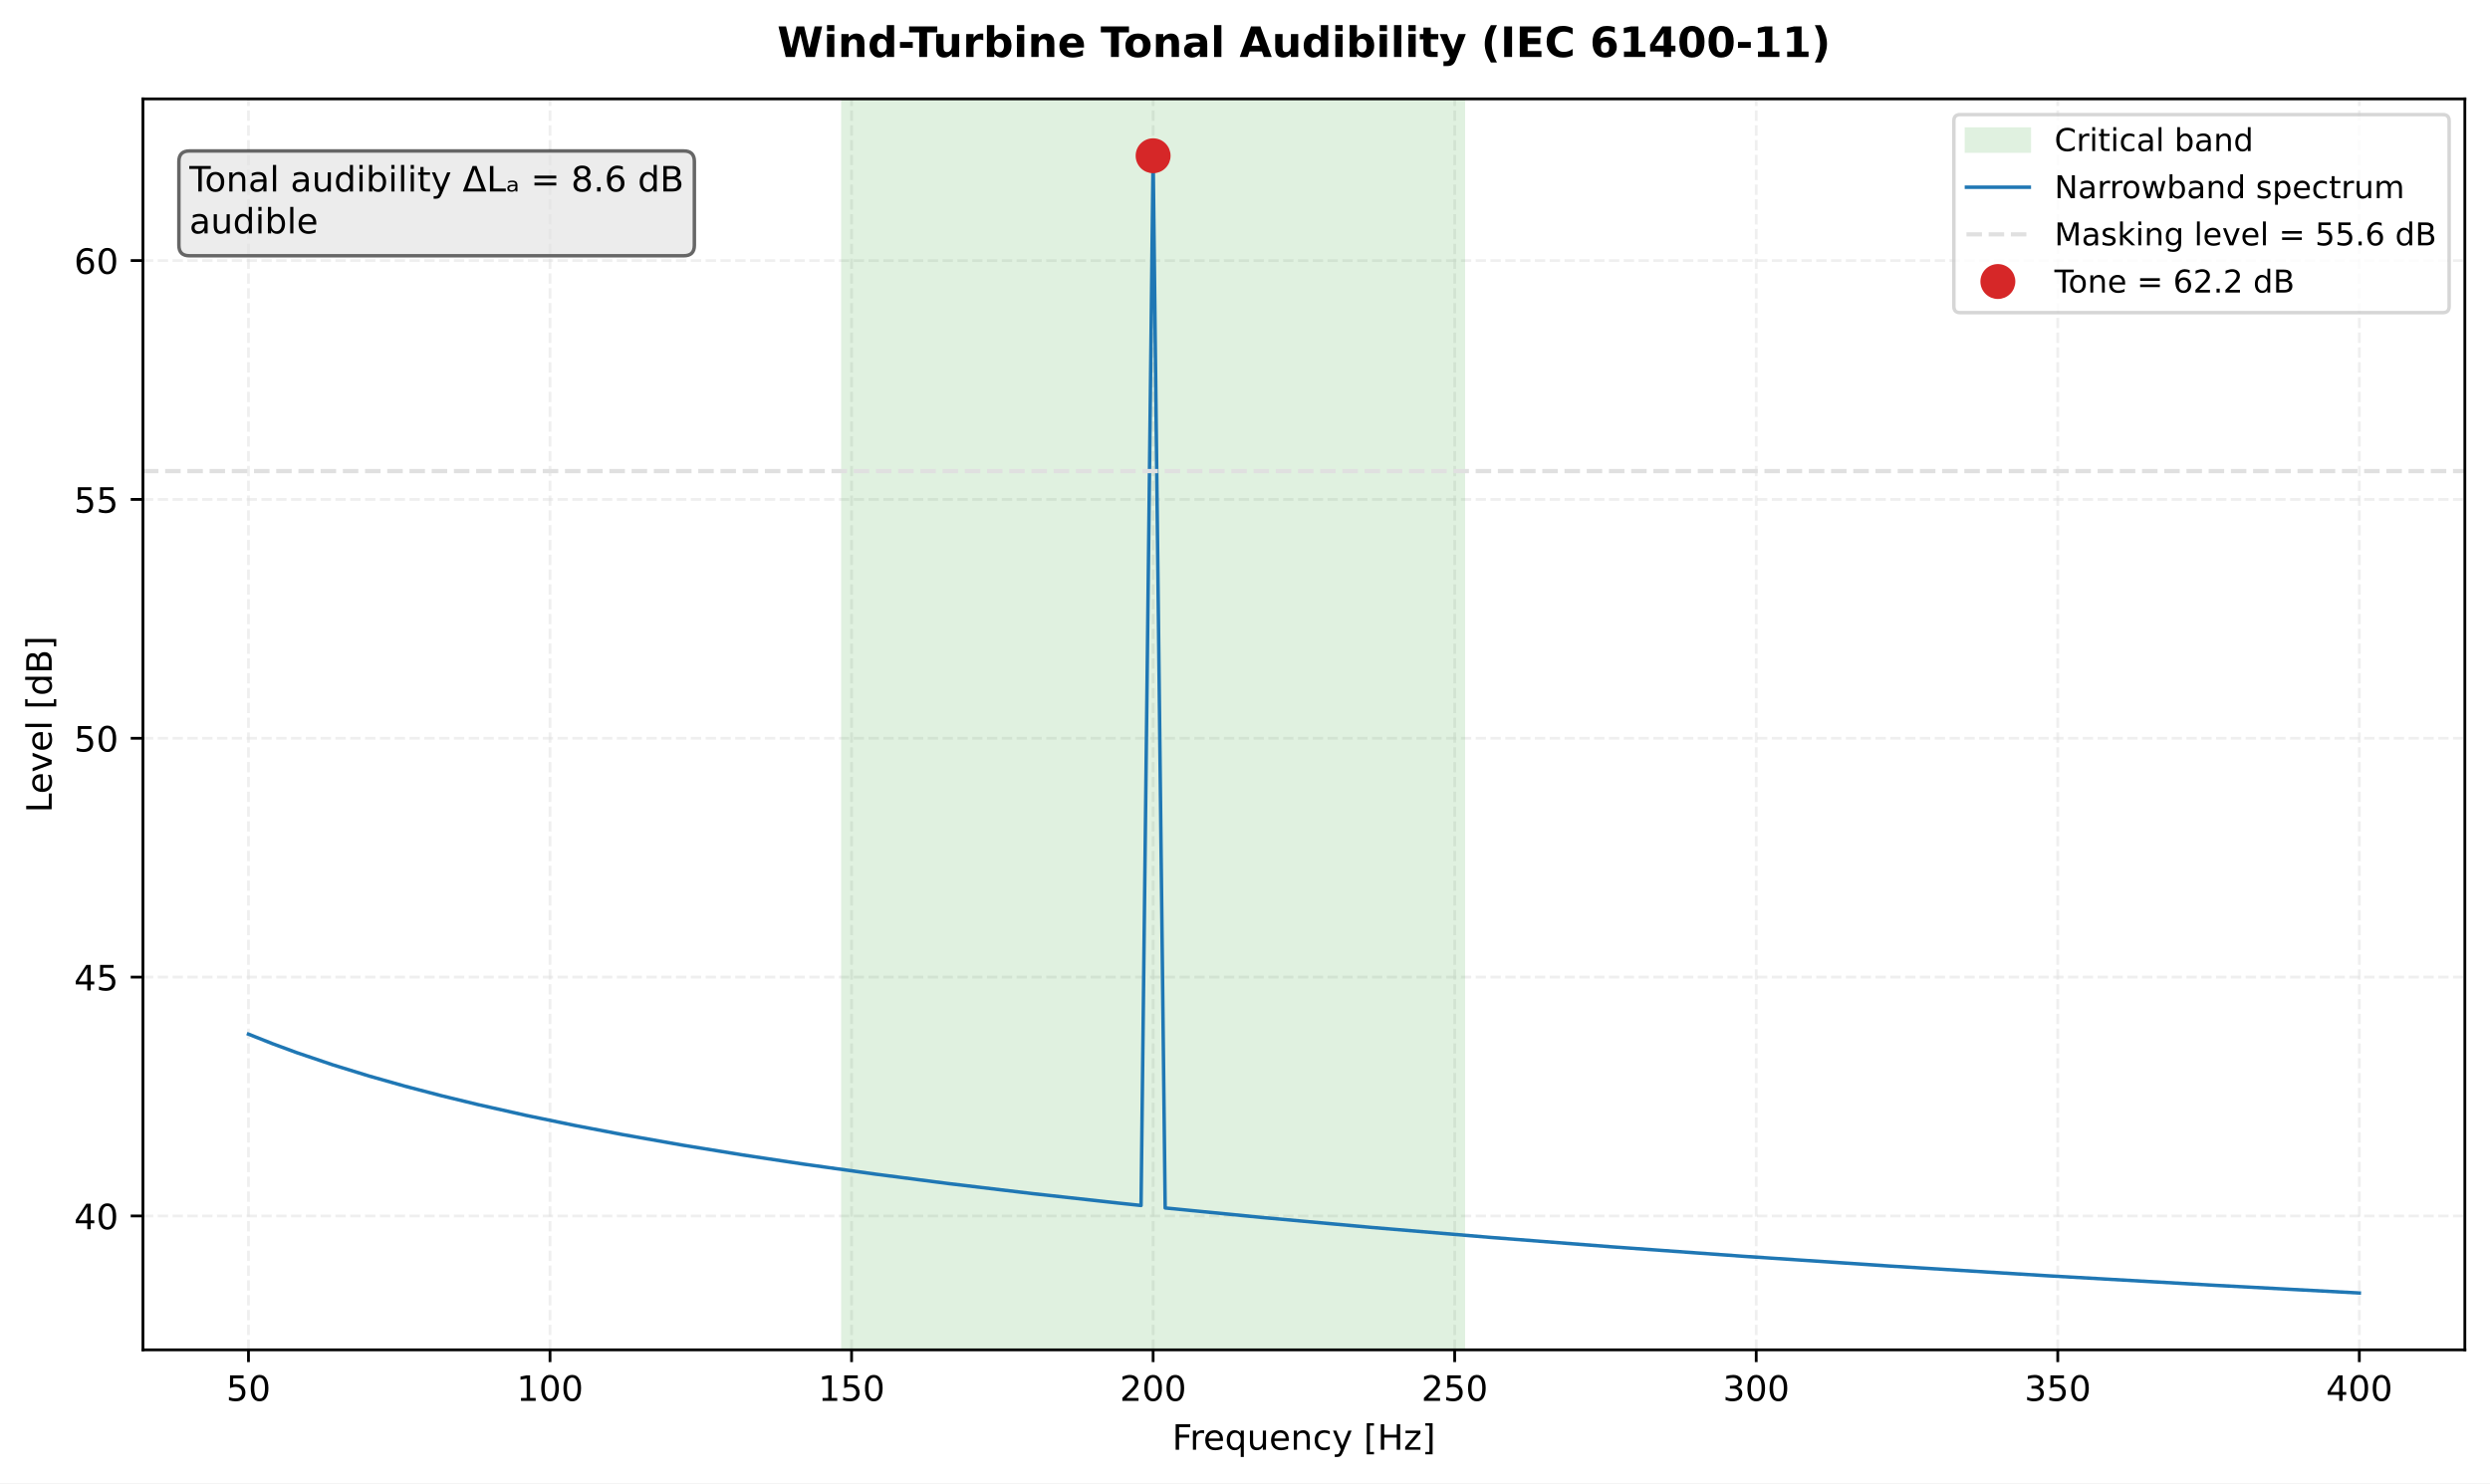
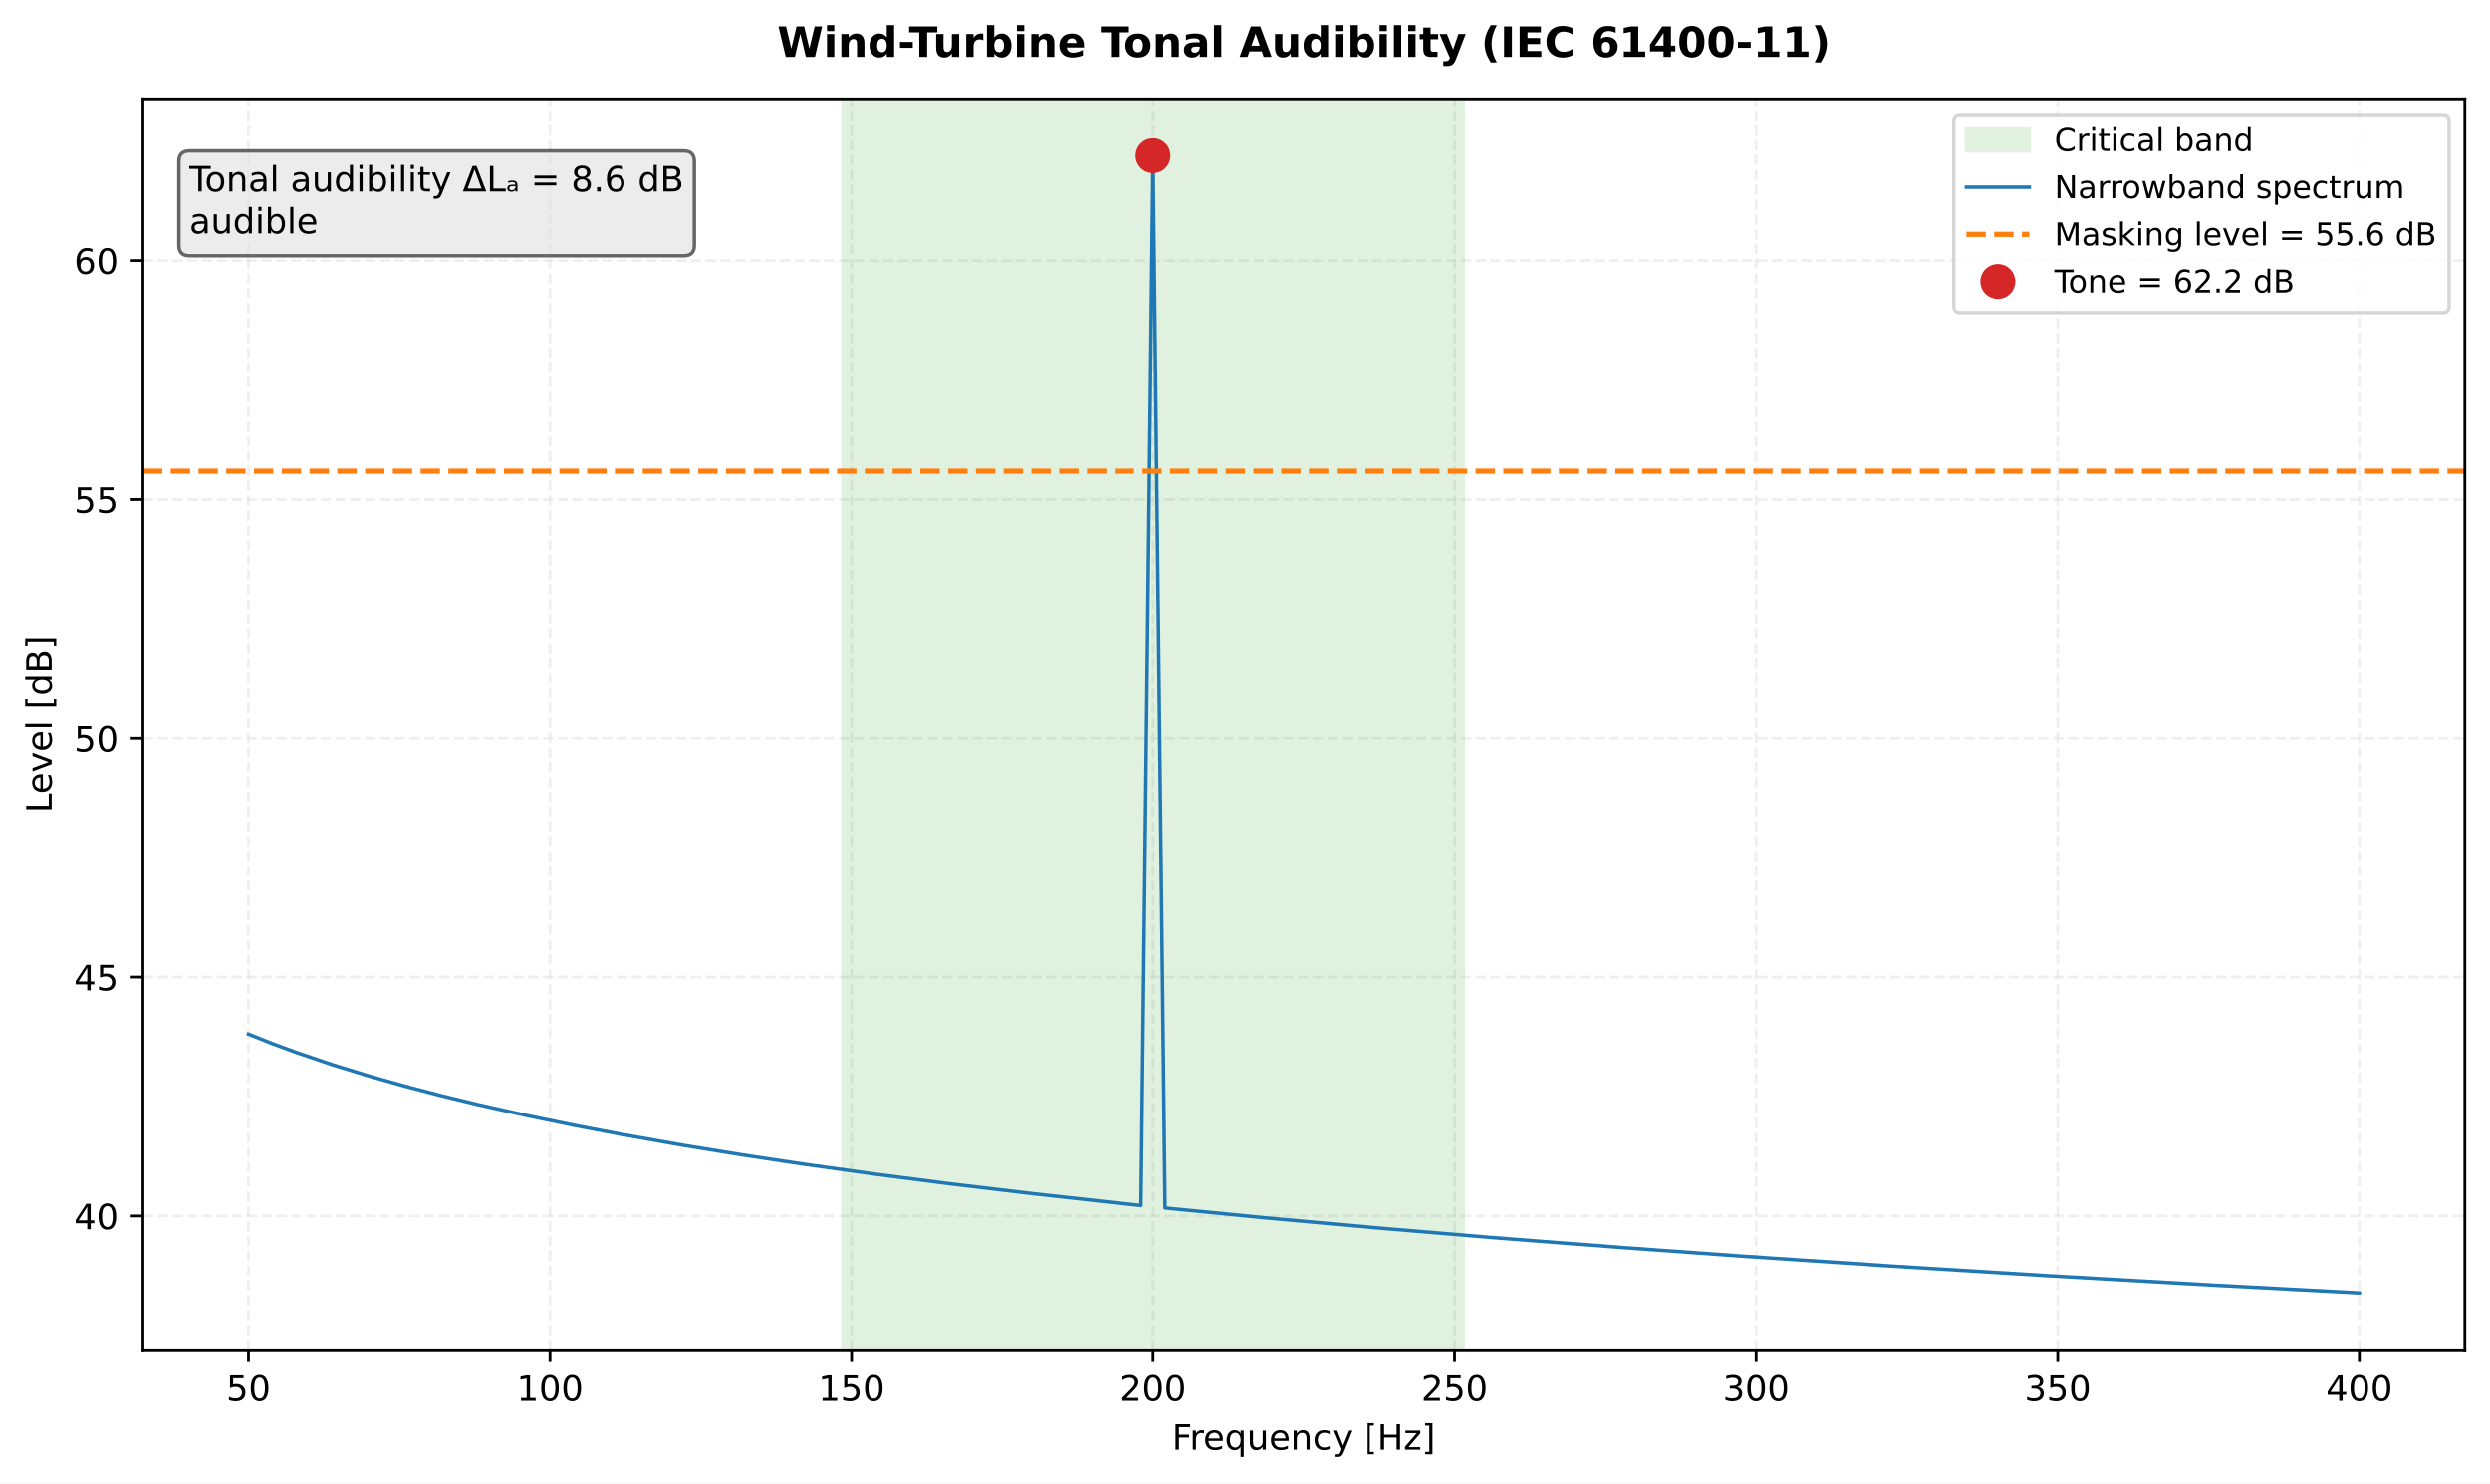
<svg xmlns="http://www.w3.org/2000/svg" xmlns:xlink="http://www.w3.org/1999/xlink" width="712.963pt" height="424.717pt" viewBox="0 0 712.963 424.717" version="1.1">
  <defs>
    <style type="text/css">*{stroke-linejoin: round; stroke-linecap: butt}</style>
  </defs>
  <g id="figure_1">
    <g id="patch_1">
      <path d="M -0 424.717  L 712.963 424.717  L 712.963 0  L -0 0  z " style="fill: #ffffff" />
    </g>
    <g id="axes_1">
      <g id="patch_2">
        <path d="M 40.926 386.516  L 705.763 386.516  L 705.763 28.318  L 40.926 28.318  z " style="fill: #ffffff" />
      </g>
      <g id="matplotlib.axis_1">
        <g id="xtick_1">
          <g id="line2d_1">
            <path d="M 71.146 386.516  L 71.146 28.318  " clip-path="url(#p34e9268f4e)" style="fill: none; stroke-dasharray: 2.96,1.28; stroke-dashoffset: 0; stroke: #e0e0e0; stroke-opacity: 0.5; stroke-width: 0.8" />
          </g>
          <g id="line2d_2">
            <defs>
              <path id="m3d27035b55" d="M 0 0  L 0 3.5  " style="stroke: #000000; stroke-width: 0.8" />
            </defs>
            <g>
              <use xlink:href="#m3d27035b55" x="71.146" y="386.516" style="stroke: #000000; stroke-width: 0.8" />
            </g>
          </g>
          <g id="text_1">
            <text style="font-size: 10px; font-family: 'DejaVu Sans', 'Bitstream Vera Sans', 'Computer Modern Sans Serif', 'Lucida Grande', 'Verdana', 'Geneva', 'Lucid', 'Arial', 'Helvetica', 'Avant Garde', sans-serif; text-anchor: middle" x="71.146" y="401.113" transform="rotate(-0 71.14567 401.1134)">50</text>
          </g>
        </g>
        <g id="xtick_2">
          <g id="line2d_3">
            <path d="M 157.488 386.516  L 157.488 28.318  " clip-path="url(#p34e9268f4e)" style="fill: none; stroke-dasharray: 2.96,1.28; stroke-dashoffset: 0; stroke: #e0e0e0; stroke-opacity: 0.5; stroke-width: 0.8" />
          </g>
          <g id="line2d_4">
            <g>
              <use xlink:href="#m3d27035b55" x="157.488" y="386.516" style="stroke: #000000; stroke-width: 0.8" />
            </g>
          </g>
          <g id="text_2">
            <text style="font-size: 10px; font-family: 'DejaVu Sans', 'Bitstream Vera Sans', 'Computer Modern Sans Serif', 'Lucida Grande', 'Verdana', 'Geneva', 'Lucid', 'Arial', 'Helvetica', 'Avant Garde', sans-serif; text-anchor: middle" x="157.488" y="401.113" transform="rotate(-0 157.4882 401.1134)">100</text>
          </g>
        </g>
        <g id="xtick_3">
          <g id="line2d_5">
            <path d="M 243.831 386.516  L 243.831 28.318  " clip-path="url(#p34e9268f4e)" style="fill: none; stroke-dasharray: 2.96,1.28; stroke-dashoffset: 0; stroke: #e0e0e0; stroke-opacity: 0.5; stroke-width: 0.8" />
          </g>
          <g id="line2d_6">
            <g>
              <use xlink:href="#m3d27035b55" x="243.831" y="386.516" style="stroke: #000000; stroke-width: 0.8" />
            </g>
          </g>
          <g id="text_3">
            <text style="font-size: 10px; font-family: 'DejaVu Sans', 'Bitstream Vera Sans', 'Computer Modern Sans Serif', 'Lucida Grande', 'Verdana', 'Geneva', 'Lucid', 'Arial', 'Helvetica', 'Avant Garde', sans-serif; text-anchor: middle" x="243.831" y="401.113" transform="rotate(-0 243.8308 401.1134)">150</text>
          </g>
        </g>
        <g id="xtick_4">
          <g id="line2d_7">
            <path d="M 330.173 386.516  L 330.173 28.318  " clip-path="url(#p34e9268f4e)" style="fill: none; stroke-dasharray: 2.96,1.28; stroke-dashoffset: 0; stroke: #e0e0e0; stroke-opacity: 0.5; stroke-width: 0.8" />
          </g>
          <g id="line2d_8">
            <g>
              <use xlink:href="#m3d27035b55" x="330.173" y="386.516" style="stroke: #000000; stroke-width: 0.8" />
            </g>
          </g>
          <g id="text_4">
            <text style="font-size: 10px; font-family: 'DejaVu Sans', 'Bitstream Vera Sans', 'Computer Modern Sans Serif', 'Lucida Grande', 'Verdana', 'Geneva', 'Lucid', 'Arial', 'Helvetica', 'Avant Garde', sans-serif; text-anchor: middle" x="330.173" y="401.113" transform="rotate(-0 330.1733 401.1134)">200</text>
          </g>
        </g>
        <g id="xtick_5">
          <g id="line2d_9">
            <path d="M 416.516 386.516  L 416.516 28.318  " clip-path="url(#p34e9268f4e)" style="fill: none; stroke-dasharray: 2.96,1.28; stroke-dashoffset: 0; stroke: #e0e0e0; stroke-opacity: 0.5; stroke-width: 0.8" />
          </g>
          <g id="line2d_10">
            <g>
              <use xlink:href="#m3d27035b55" x="416.516" y="386.516" style="stroke: #000000; stroke-width: 0.8" />
            </g>
          </g>
          <g id="text_5">
            <text style="font-size: 10px; font-family: 'DejaVu Sans', 'Bitstream Vera Sans', 'Computer Modern Sans Serif', 'Lucida Grande', 'Verdana', 'Geneva', 'Lucid', 'Arial', 'Helvetica', 'Avant Garde', sans-serif; text-anchor: middle" x="416.516" y="401.113" transform="rotate(-0 416.5159 401.1134)">250</text>
          </g>
        </g>
        <g id="xtick_6">
          <g id="line2d_11">
            <path d="M 502.858 386.516  L 502.858 28.318  " clip-path="url(#p34e9268f4e)" style="fill: none; stroke-dasharray: 2.96,1.28; stroke-dashoffset: 0; stroke: #e0e0e0; stroke-opacity: 0.5; stroke-width: 0.8" />
          </g>
          <g id="line2d_12">
            <g>
              <use xlink:href="#m3d27035b55" x="502.858" y="386.516" style="stroke: #000000; stroke-width: 0.8" />
            </g>
          </g>
          <g id="text_6">
            <text style="font-size: 10px; font-family: 'DejaVu Sans', 'Bitstream Vera Sans', 'Computer Modern Sans Serif', 'Lucida Grande', 'Verdana', 'Geneva', 'Lucid', 'Arial', 'Helvetica', 'Avant Garde', sans-serif; text-anchor: middle" x="502.858" y="401.113" transform="rotate(-0 502.8584 401.1134)">300</text>
          </g>
        </g>
        <g id="xtick_7">
          <g id="line2d_13">
            <path d="M 589.201 386.516  L 589.201 28.318  " clip-path="url(#p34e9268f4e)" style="fill: none; stroke-dasharray: 2.96,1.28; stroke-dashoffset: 0; stroke: #e0e0e0; stroke-opacity: 0.5; stroke-width: 0.8" />
          </g>
          <g id="line2d_14">
            <g>
              <use xlink:href="#m3d27035b55" x="589.201" y="386.516" style="stroke: #000000; stroke-width: 0.8" />
            </g>
          </g>
          <g id="text_7">
            <text style="font-size: 10px; font-family: 'DejaVu Sans', 'Bitstream Vera Sans', 'Computer Modern Sans Serif', 'Lucida Grande', 'Verdana', 'Geneva', 'Lucid', 'Arial', 'Helvetica', 'Avant Garde', sans-serif; text-anchor: middle" x="589.201" y="401.113" transform="rotate(-0 589.201 401.1134)">350</text>
          </g>
        </g>
        <g id="xtick_8">
          <g id="line2d_15">
            <path d="M 675.544 386.516  L 675.544 28.318  " clip-path="url(#p34e9268f4e)" style="fill: none; stroke-dasharray: 2.96,1.28; stroke-dashoffset: 0; stroke: #e0e0e0; stroke-opacity: 0.5; stroke-width: 0.8" />
          </g>
          <g id="line2d_16">
            <g>
              <use xlink:href="#m3d27035b55" x="675.544" y="386.516" style="stroke: #000000; stroke-width: 0.8" />
            </g>
          </g>
          <g id="text_8">
            <text style="font-size: 10px; font-family: 'DejaVu Sans', 'Bitstream Vera Sans', 'Computer Modern Sans Serif', 'Lucida Grande', 'Verdana', 'Geneva', 'Lucid', 'Arial', 'Helvetica', 'Avant Garde', sans-serif; text-anchor: middle" x="675.544" y="401.113" transform="rotate(-0 675.5435 401.1134)">400</text>
          </g>
        </g>
        <g id="text_9">
          <text style="font-size: 10px; font-family: 'DejaVu Sans', 'Bitstream Vera Sans', 'Computer Modern Sans Serif', 'Lucida Grande', 'Verdana', 'Geneva', 'Lucid', 'Arial', 'Helvetica', 'Avant Garde', sans-serif; text-anchor: middle" x="373.345" y="415.114" transform="rotate(-0 373.3446 415.1142)">Frequency [Hz]</text>
        </g>
      </g>
      <g id="matplotlib.axis_2">
        <g id="ytick_1">
          <g id="line2d_17">
            <path d="M 40.926 348.179  L 705.763 348.179  " clip-path="url(#p34e9268f4e)" style="fill: none; stroke-dasharray: 2.96,1.28; stroke-dashoffset: 0; stroke: #e0e0e0; stroke-opacity: 0.5; stroke-width: 0.8" />
          </g>
          <g id="line2d_18">
            <defs>
              <path id="mef640d9f3a" d="M 0 0  L -3.5 0  " style="stroke: #000000; stroke-width: 0.8" />
            </defs>
            <g>
              <use xlink:href="#mef640d9f3a" x="40.926" y="348.179" style="stroke: #000000; stroke-width: 0.8" />
            </g>
          </g>
          <g id="text_10">
            <text style="font-size: 10px; font-family: 'DejaVu Sans', 'Bitstream Vera Sans', 'Computer Modern Sans Serif', 'Lucida Grande', 'Verdana', 'Geneva', 'Lucid', 'Arial', 'Helvetica', 'Avant Garde', sans-serif; text-anchor: end" x="33.926" y="351.978" transform="rotate(-0 33.92578 351.9781)">40</text>
          </g>
        </g>
        <g id="ytick_2">
          <g id="line2d_19">
            <path d="M 40.926 279.787  L 705.763 279.787  " clip-path="url(#p34e9268f4e)" style="fill: none; stroke-dasharray: 2.96,1.28; stroke-dashoffset: 0; stroke: #e0e0e0; stroke-opacity: 0.5; stroke-width: 0.8" />
          </g>
          <g id="line2d_20">
            <g>
              <use xlink:href="#mef640d9f3a" x="40.926" y="279.787" style="stroke: #000000; stroke-width: 0.8" />
            </g>
          </g>
          <g id="text_11">
            <text style="font-size: 10px; font-family: 'DejaVu Sans', 'Bitstream Vera Sans', 'Computer Modern Sans Serif', 'Lucida Grande', 'Verdana', 'Geneva', 'Lucid', 'Arial', 'Helvetica', 'Avant Garde', sans-serif; text-anchor: end" x="33.926" y="283.585" transform="rotate(-0 33.92578 283.5853)">45</text>
          </g>
        </g>
        <g id="ytick_3">
          <g id="line2d_21">
            <path d="M 40.926 211.394  L 705.763 211.394  " clip-path="url(#p34e9268f4e)" style="fill: none; stroke-dasharray: 2.96,1.28; stroke-dashoffset: 0; stroke: #e0e0e0; stroke-opacity: 0.5; stroke-width: 0.8" />
          </g>
          <g id="line2d_22">
            <g>
              <use xlink:href="#mef640d9f3a" x="40.926" y="211.394" style="stroke: #000000; stroke-width: 0.8" />
            </g>
          </g>
          <g id="text_12">
            <text style="font-size: 10px; font-family: 'DejaVu Sans', 'Bitstream Vera Sans', 'Computer Modern Sans Serif', 'Lucida Grande', 'Verdana', 'Geneva', 'Lucid', 'Arial', 'Helvetica', 'Avant Garde', sans-serif; text-anchor: end" x="33.926" y="215.193" transform="rotate(-0 33.92578 215.1925)">50</text>
          </g>
        </g>
        <g id="ytick_4">
          <g id="line2d_23">
            <path d="M 40.926 143.001  L 705.763 143.001  " clip-path="url(#p34e9268f4e)" style="fill: none; stroke-dasharray: 2.96,1.28; stroke-dashoffset: 0; stroke: #e0e0e0; stroke-opacity: 0.5; stroke-width: 0.8" />
          </g>
          <g id="line2d_24">
            <g>
              <use xlink:href="#mef640d9f3a" x="40.926" y="143.001" style="stroke: #000000; stroke-width: 0.8" />
            </g>
          </g>
          <g id="text_13">
            <text style="font-size: 10px; font-family: 'DejaVu Sans', 'Bitstream Vera Sans', 'Computer Modern Sans Serif', 'Lucida Grande', 'Verdana', 'Geneva', 'Lucid', 'Arial', 'Helvetica', 'Avant Garde', sans-serif; text-anchor: end" x="33.926" y="146.8" transform="rotate(-0 33.92578 146.7998)">55</text>
          </g>
        </g>
        <g id="ytick_5">
          <g id="line2d_25">
            <path d="M 40.926 74.608  L 705.763 74.608  " clip-path="url(#p34e9268f4e)" style="fill: none; stroke-dasharray: 2.96,1.28; stroke-dashoffset: 0; stroke: #e0e0e0; stroke-opacity: 0.5; stroke-width: 0.8" />
          </g>
          <g id="line2d_26">
            <g>
              <use xlink:href="#mef640d9f3a" x="40.926" y="74.608" style="stroke: #000000; stroke-width: 0.8" />
            </g>
          </g>
          <g id="text_14">
            <text style="font-size: 10px; font-family: 'DejaVu Sans', 'Bitstream Vera Sans', 'Computer Modern Sans Serif', 'Lucida Grande', 'Verdana', 'Geneva', 'Lucid', 'Arial', 'Helvetica', 'Avant Garde', sans-serif; text-anchor: end" x="33.926" y="78.407" transform="rotate(-0 33.92578 78.40696)">60</text>
          </g>
        </g>
        <g id="text_15">
          <text style="font-size: 10px; font-family: 'DejaVu Sans', 'Bitstream Vera Sans', 'Computer Modern Sans Serif', 'Lucida Grande', 'Verdana', 'Geneva', 'Lucid', 'Arial', 'Helvetica', 'Avant Garde', sans-serif; text-anchor: middle" x="14.798" y="207.417" transform="rotate(-90 14.79844 207.417)">Level [dB]</text>
        </g>
      </g>
      <g id="patch_3">
        <path d="M 241.35 386.516  L 418.997 386.516  L 418.997 28.318  L 241.35 28.318  z " clip-path="url(#p34e9268f4e)" style="fill: #2ca02c; opacity: 0.15; stroke: #2ca02c; stroke-linejoin: miter" />
      </g>
      <g id="line2d_27">
        <path d="M 71.146 296.116  L 78.053 298.859  L 84.96 301.406  L 95.322 304.915  L 105.683 308.109  L 116.044 311.04  L 126.405 313.749  L 136.766 316.266  L 150.581 319.367  L 164.396 322.22  L 178.21 324.862  L 195.479 327.91  L 212.747 330.718  L 230.016 333.321  L 250.738 336.212  L 271.46 338.887  L 295.636 341.773  L 319.812 344.442  L 326.72 345.17  L 330.173 44.6  L 333.627 345.883  L 361.257 348.6  L 392.34 351.428  L 426.877 354.327  L 461.414 357.008  L 499.405 359.742  L 540.849 362.503  L 585.747 365.27  L 634.099 368.029  L 675.544 370.234  L 675.544 370.234  " clip-path="url(#p34e9268f4e)" style="fill: none; stroke: #1f77b4; stroke-linecap: square" />
      </g>
      <g id="line2d_28">
-         <path d="M 40.926 134.891  L 705.763 134.891  " clip-path="url(#p34e9268f4e)" style="fill: none; stroke-dasharray: 4.44,1.92; stroke-dashoffset: 0; stroke: #e0e0e0; stroke-width: 1.2" />
+         <path d="M 40.926 134.891  L 705.763 134.891  " clip-path="url(#p34e9268f4e)" style="fill: none; stroke-dasharray: 5.55,2.4; stroke-dashoffset: 0; stroke: #ff7f0e; stroke-width: 1.5" />
      </g>
      <g id="line2d_29">
        <defs>
          <path id="mdf1c090fbf" d="M 0 4.5  C 1.193 4.5 2.338 4.026 3.182 3.182  C 4.026 2.338 4.5 1.193 4.5 0  C 4.5 -1.193 4.026 -2.338 3.182 -3.182  C 2.338 -4.026 1.193 -4.5 0 -4.5  C -1.193 -4.5 -2.338 -4.026 -3.182 -3.182  C -4.026 -2.338 -4.5 -1.193 -4.5 0  C -4.5 1.193 -4.026 2.338 -3.182 3.182  C -2.338 4.026 -1.193 4.5 0 4.5  z " style="stroke: #d62728" />
        </defs>
        <g clip-path="url(#p34e9268f4e)">
          <use xlink:href="#mdf1c090fbf" x="330.173" y="44.6" style="fill: #d62728; stroke: #d62728" />
        </g>
      </g>
      <g id="patch_4">
        <path d="M 40.926 386.516  L 40.926 28.318  " style="fill: none; stroke: #000000; stroke-width: 0.8; stroke-linejoin: miter; stroke-linecap: square" />
      </g>
      <g id="patch_5">
        <path d="M 705.763 386.516  L 705.763 28.318  " style="fill: none; stroke: #000000; stroke-width: 0.8; stroke-linejoin: miter; stroke-linecap: square" />
      </g>
      <g id="patch_6">
        <path d="M 40.926 386.516  L 705.763 386.516  " style="fill: none; stroke: #000000; stroke-width: 0.8; stroke-linejoin: miter; stroke-linecap: square" />
      </g>
      <g id="patch_7">
        <path d="M 40.926 28.318  L 705.763 28.318  " style="fill: none; stroke: #000000; stroke-width: 0.8; stroke-linejoin: miter; stroke-linecap: square" />
      </g>
      <g id="text_16">
        <g id="patch_8">
          <path d="M 54.223 73.233  L 195.819 73.233  Q 198.819 73.233 198.819 70.233  L 198.819 46.228  Q 198.819 43.228 195.819 43.228  L 54.223 43.228  Q 51.223 43.228 51.223 46.228  L 51.223 70.233  Q 51.223 73.233 54.223 73.233  z " style="fill: #e0e0e0; opacity: 0.6; stroke: #000000; stroke-linejoin: miter" />
        </g>
        <text style="font-size: 10px; font-family: 'DejaVu Sans', 'Bitstream Vera Sans', 'Computer Modern Sans Serif', 'Lucida Grande', 'Verdana', 'Geneva', 'Lucid', 'Arial', 'Helvetica', 'Avant Garde', sans-serif" transform="translate(54.22253 54.82742)">Tonal audibility ΔLₐ = 8.6 dB</text>
        <text style="font-size: 10px; font-family: 'DejaVu Sans', 'Bitstream Vera Sans', 'Computer Modern Sans Serif', 'Lucida Grande', 'Verdana', 'Geneva', 'Lucid', 'Arial', 'Helvetica', 'Avant Garde', sans-serif" transform="translate(54.22253 66.83016)">audible</text>
      </g>
      <g id="text_17">
        <text style="font-weight: 700; font-size: 12px; font-family: 'DejaVu Sans', 'Bitstream Vera Sans', 'Computer Modern Sans Serif', 'Lucida Grande', 'Verdana', 'Geneva', 'Lucid', 'Arial', 'Helvetica', 'Avant Garde', sans-serif; text-anchor: middle" x="373.345" y="16.318" transform="rotate(-0 373.3446 16.31812)">Wind-Turbine Tonal Audibility (IEC 61400-11)</text>
      </g>
      <g id="legend_1">
        <g id="patch_9">
          <path d="M 561.252 89.521  L 699.463 89.521  Q 701.263 89.521 701.263 87.721  L 701.263 34.618  Q 701.263 32.818 699.463 32.818  L 561.252 32.818  Q 559.452 32.818 559.452 34.618  L 559.452 87.721  Q 559.452 89.521 561.252 89.521  z " style="fill: #ffffff; opacity: 0.8; stroke: #cccccc; stroke-linejoin: miter" />
        </g>
        <g id="patch_10">
          <path d="M 563.052 43.257  L 581.052 43.257  L 581.052 36.957  L 563.052 36.957  z " style="fill: #2ca02c; opacity: 0.15; stroke: #2ca02c; stroke-linejoin: miter" />
        </g>
        <g id="text_18">
          <text style="font-size: 9px; font-family: 'DejaVu Sans', 'Bitstream Vera Sans', 'Computer Modern Sans Serif', 'Lucida Grande', 'Verdana', 'Geneva', 'Lucid', 'Arial', 'Helvetica', 'Avant Garde', sans-serif; text-anchor: start" x="588.252" y="43.257" transform="rotate(-0 588.2516 43.25672)">Critical band</text>
        </g>
        <g id="line2d_30">
          <path d="M 563.052 53.607  L 572.052 53.607  L 581.052 53.607  " style="fill: none; stroke: #1f77b4; stroke-linecap: square" />
        </g>
        <g id="text_19">
          <text style="font-size: 9px; font-family: 'DejaVu Sans', 'Bitstream Vera Sans', 'Computer Modern Sans Serif', 'Lucida Grande', 'Verdana', 'Geneva', 'Lucid', 'Arial', 'Helvetica', 'Avant Garde', sans-serif; text-anchor: start" x="588.252" y="56.757" transform="rotate(-0 588.2516 56.75742)">Narrowband spectrum</text>
        </g>
        <g id="line2d_31">
-           <path d="M 563.052 67.108  L 572.052 67.108  L 581.052 67.108  " style="fill: none; stroke-dasharray: 4.44,1.92; stroke-dashoffset: 0; stroke: #e0e0e0; stroke-width: 1.2" />
+           <path d="M 563.052 67.108  L 572.052 67.108  L 581.052 67.108  " style="fill: none; stroke-dasharray: 5.55,2.4; stroke-dashoffset: 0; stroke: #ff7f0e; stroke-width: 1.5" />
        </g>
        <g id="text_20">
          <text style="font-size: 9px; font-family: 'DejaVu Sans', 'Bitstream Vera Sans', 'Computer Modern Sans Serif', 'Lucida Grande', 'Verdana', 'Geneva', 'Lucid', 'Arial', 'Helvetica', 'Avant Garde', sans-serif; text-anchor: start" x="588.252" y="70.258" transform="rotate(-0 588.2516 70.25813)">Masking level = 55.6 dB</text>
        </g>
        <g id="line2d_32">
          <g>
            <use xlink:href="#mdf1c090fbf" x="572.052" y="80.609" style="fill: #d62728; stroke: #d62728" />
          </g>
        </g>
        <g id="text_21">
          <text style="font-size: 9px; font-family: 'DejaVu Sans', 'Bitstream Vera Sans', 'Computer Modern Sans Serif', 'Lucida Grande', 'Verdana', 'Geneva', 'Lucid', 'Arial', 'Helvetica', 'Avant Garde', sans-serif; text-anchor: start" x="588.252" y="83.759" transform="rotate(-0 588.2516 83.75883)">Tone = 62.2 dB</text>
        </g>
      </g>
    </g>
  </g>
  <defs>
    <clipPath id="p34e9268f4e">
      <rect x="40.926" y="28.318" width="664.838" height="358.198" />
    </clipPath>
  </defs>
</svg>
